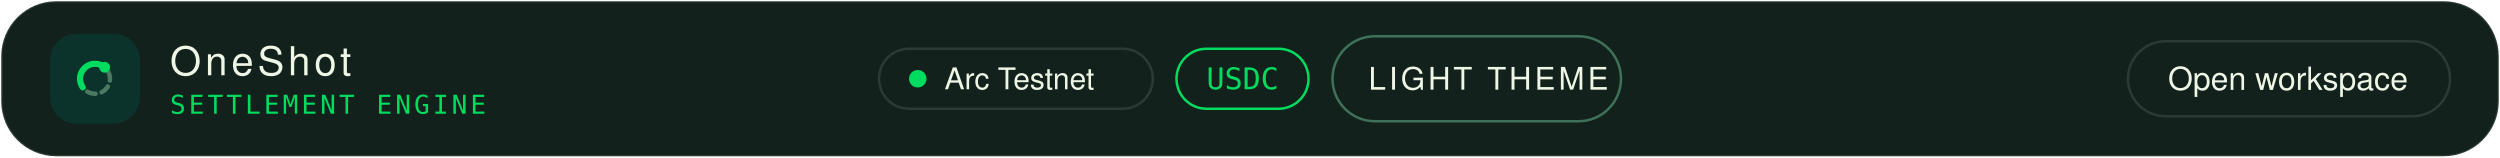
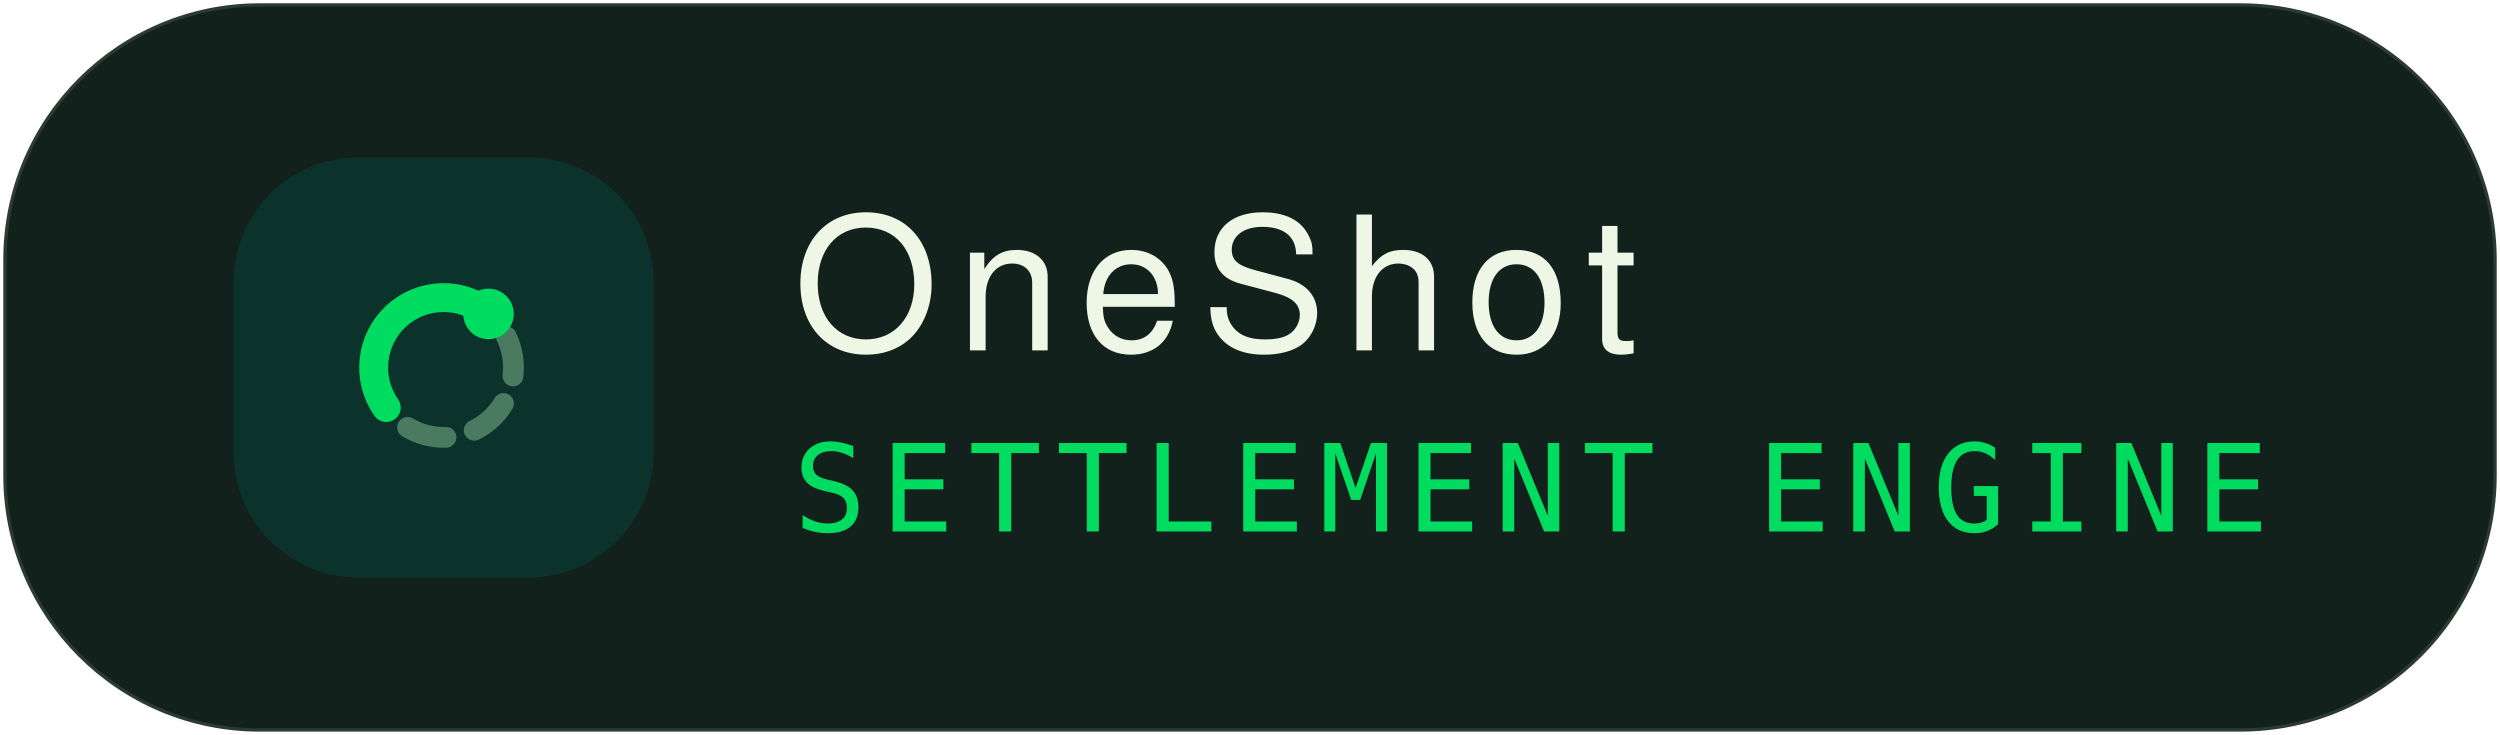
- <svg xmlns="http://www.w3.org/2000/svg" width="1000" height="63" viewBox="0 0 1000 63" role="img" aria-label="OneShot settlement engine — Arc Testnet, USDC, open workspace">
-   <rect x="0.5" y="0.5" width="999" height="62" rx="22" fill="#12211c" stroke="rgba(238, 247, 230, 0.12)" />
-   <g transform="translate(20 13.5) scale(0.5625)">
+ <svg xmlns="http://www.w3.org/2000/svg" width="381" height="112" viewBox="0 0 381 112" role="img" aria-label="OneShot — settlement engine">
+   <rect x="0.5" y="0.5" width="380" height="111" rx="39.1" fill="#12211c" stroke="rgba(238, 247, 230, 0.12)" />
+   <g transform="translate(35.6 24.0) scale(1)">
    <rect width="64" height="64" rx="19" fill="#0b332c" />
    <g transform="translate(10 10) scale(0.6875)">
      <path d="M45.93 25.20 A15.5 15.5 0 0 1 47.38 33.89" fill="none" stroke="#4a7a60" stroke-width="4.6" stroke-linecap="round" />
      <path d="M45.29 39.98 A15.5 15.5 0 0 1 38.79 45.93" fill="none" stroke="#4a7a60" stroke-width="4.6" stroke-linecap="round" />
      <path d="M32.54 47.49 A15.5 15.5 0 0 1 24.02 45.29" fill="none" stroke="#4a7a60" stroke-width="4.6" stroke-linecap="round" />
      <path d="M19.30 40.89 A15.5 15.5 0 0 1 41.96 20.13" fill="none" stroke="#00dc5f" stroke-width="6.4" stroke-linecap="round" />
      <circle cx="41.96" cy="20.13" r="5.6" fill="#00dc5f" />
    </g>
  </g>
-   <text x="68" y="30.1" font-family="Rubik, 'Helvetica Neue', Helvetica, Arial, sans-serif" font-size="16" font-weight="300" letter-spacing="1.6" fill="#eef7e6">OneShot</text>
-   <text x="68" y="45.5" font-family="ui-monospace, SFMono-Regular, Menlo, monospace" font-size="10.4" font-weight="300" letter-spacing="1.248" fill="#00dc5f">SETTLEMENT ENGINE</text>
-   <g>
-     <rect x="351.6" y="19.5" width="109.5" height="24" rx="12" fill="none" stroke="rgba(238, 247, 230, 0.12)" />
-     <circle cx="367.1" cy="31.5" r="3.5" fill="#00dc5f" />
-     <text x="377.8" y="35.7" font-family="Rubik, 'Helvetica Neue', Helvetica, Arial, sans-serif" font-size="12" font-weight="300" fill="#eef7e6">Arc Testnet</text>
-     <rect x="470.6" y="19.5" width="52.8" height="24" rx="12" fill="none" stroke="#00dc5f" />
-     <text x="482.6" y="35.7" font-family="ui-monospace, SFMono-Regular, Menlo, monospace" font-size="12" font-weight="300" fill="#00dc5f">USDC</text>
-     <rect x="533.0" y="14.5" width="115.4" height="34" rx="17" fill="none" stroke="#3f7059" />
-     <text x="547.4" y="35.868" font-family="Rubik, 'Helvetica Neue', Helvetica, Arial, sans-serif" font-size="12.48" font-weight="300" letter-spacing="1.248" fill="#eef7e6">LIGHT THEME</text>
-   </g>
-   <rect x="851.2" y="16.5" width="128.8" height="30" rx="15" fill="none" stroke="rgba(238, 247, 230, 0.12)" />
-   <text x="867.2" y="35.98" font-family="Rubik, 'Helvetica Neue', Helvetica, Arial, sans-serif" font-size="12.8" font-weight="300" fill="#eef7e6">Open workspace</text>
+   <text x="120.9" y="53.4" font-family="Rubik, 'Helvetica Neue', Helvetica, Arial, sans-serif" font-size="28.4" font-weight="300" letter-spacing="2.84" fill="#eef7e6">OneShot</text>
+   <text x="120.9" y="81.0" font-family="ui-monospace, SFMono-Regular, Menlo, monospace" font-size="18.5" font-weight="300" letter-spacing="2.22" fill="#00dc5f">SETTLEMENT ENGINE</text>
</svg>
